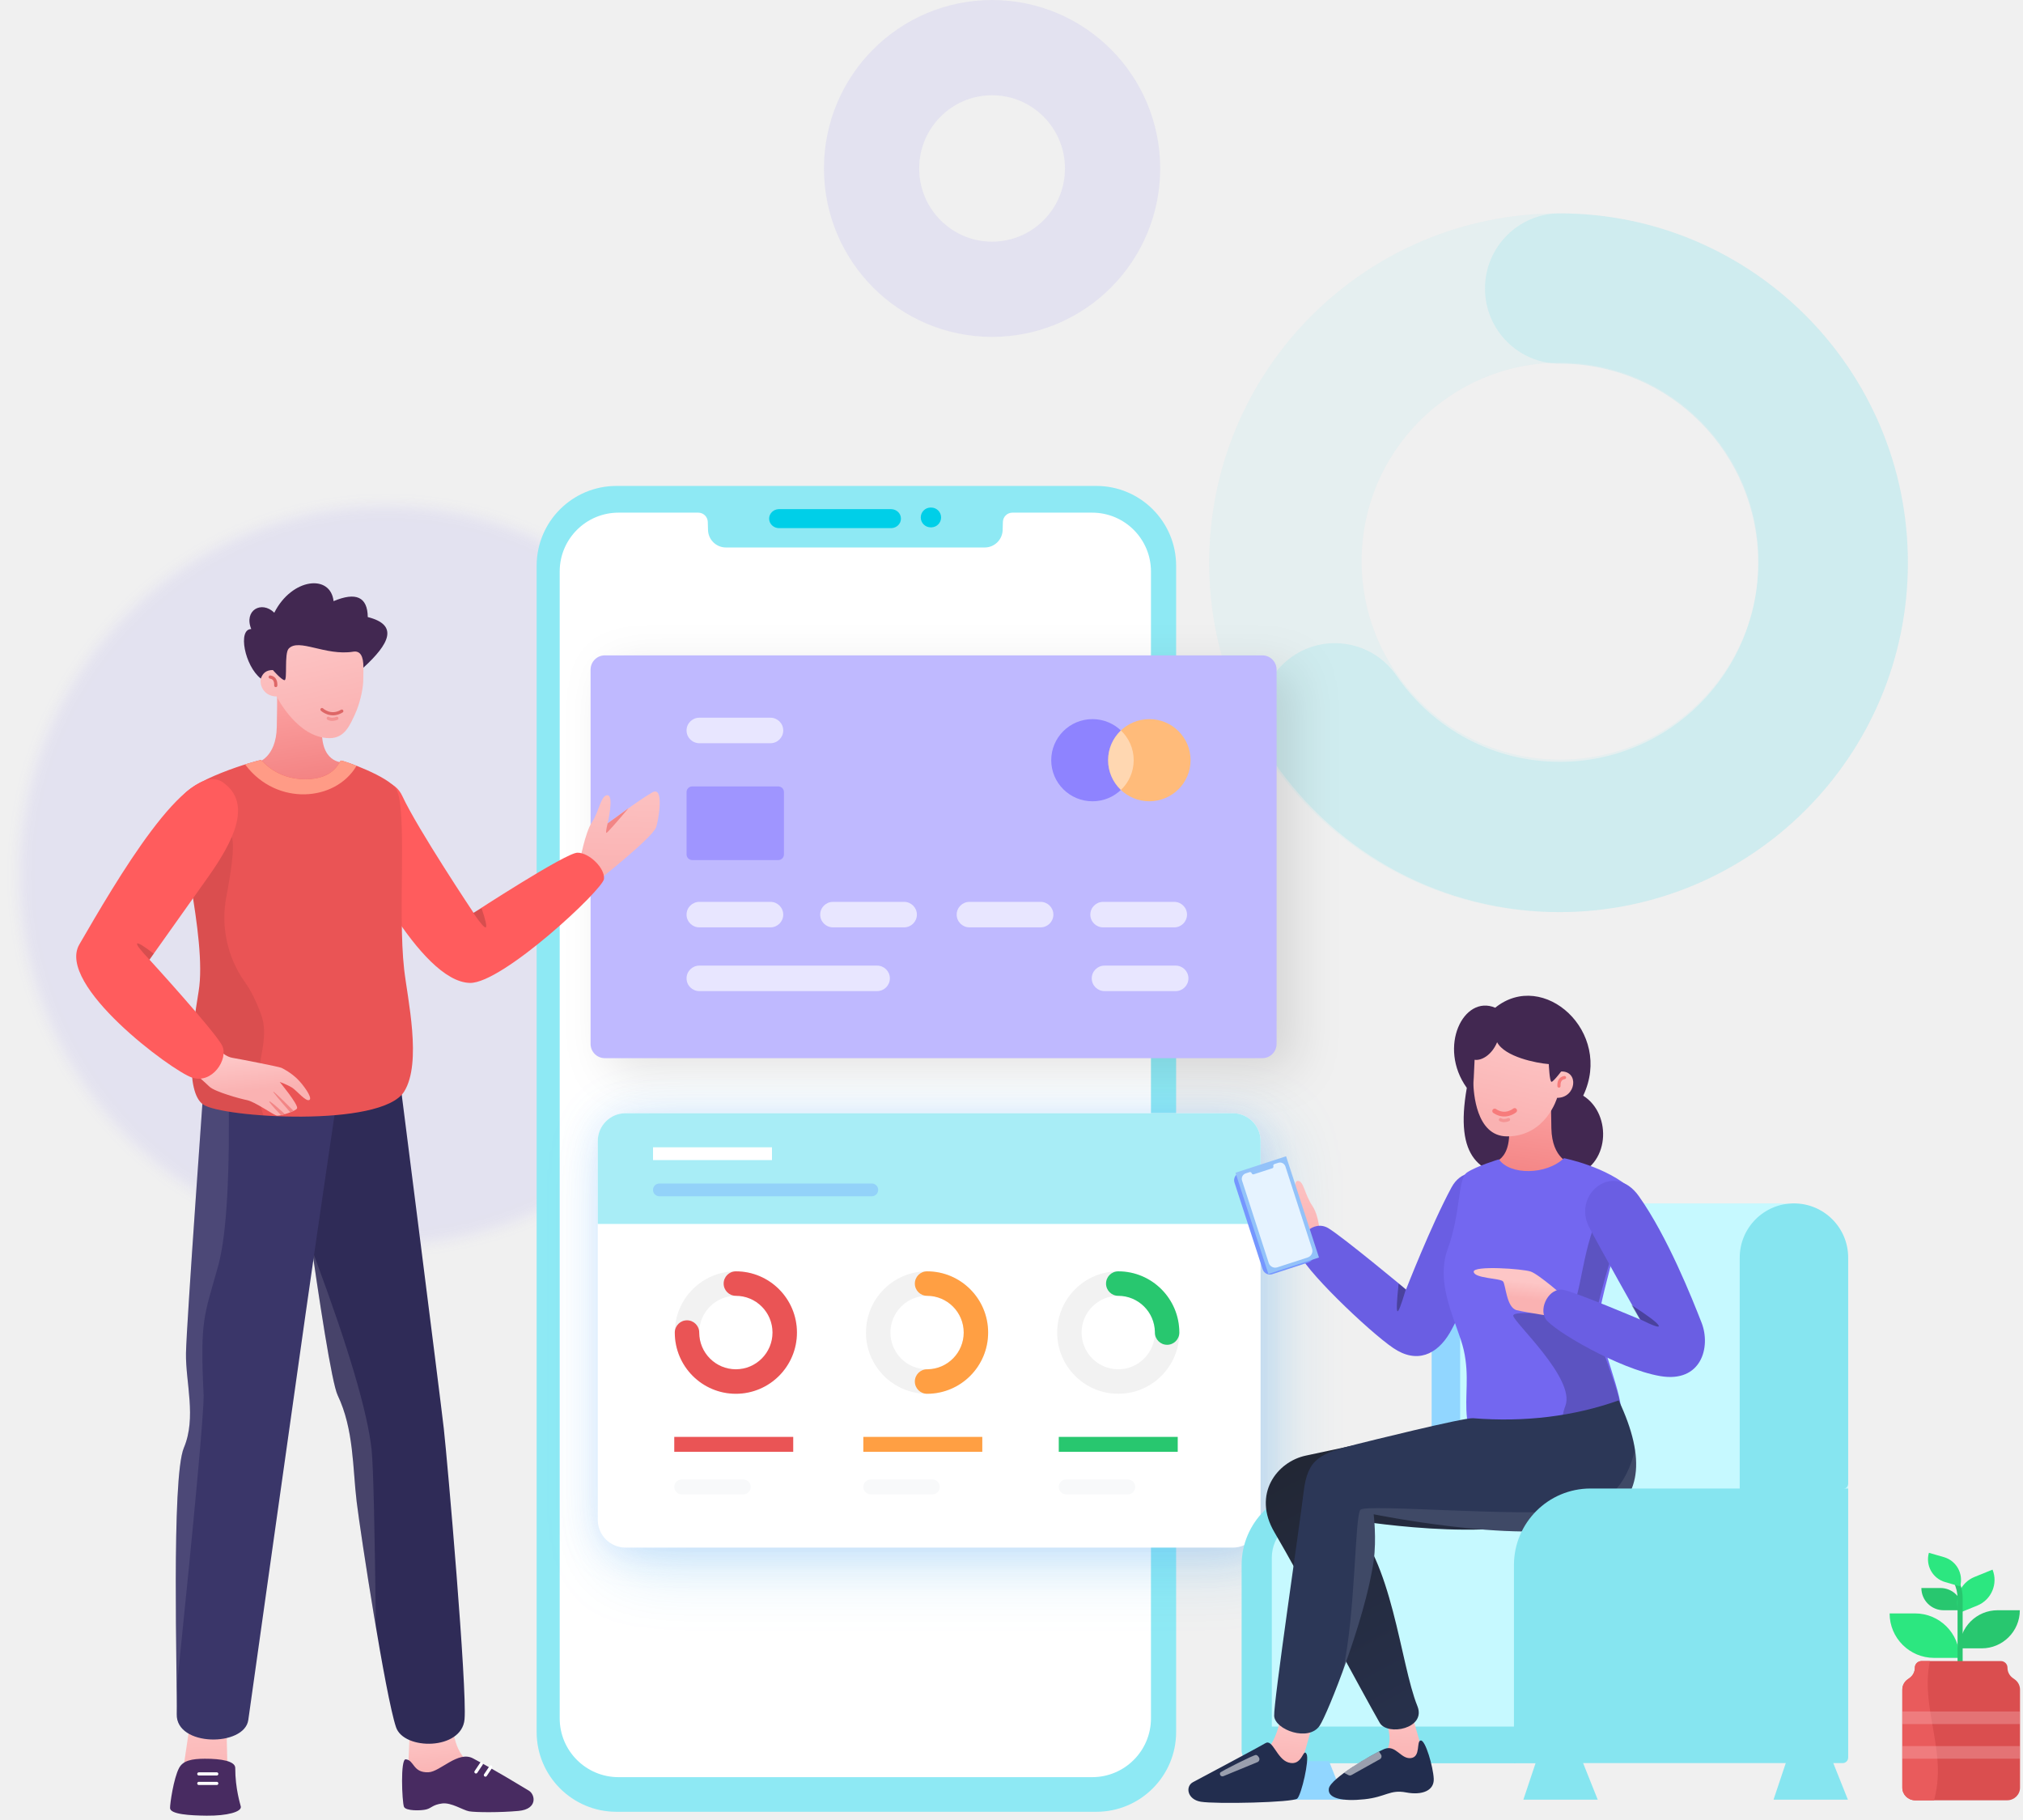
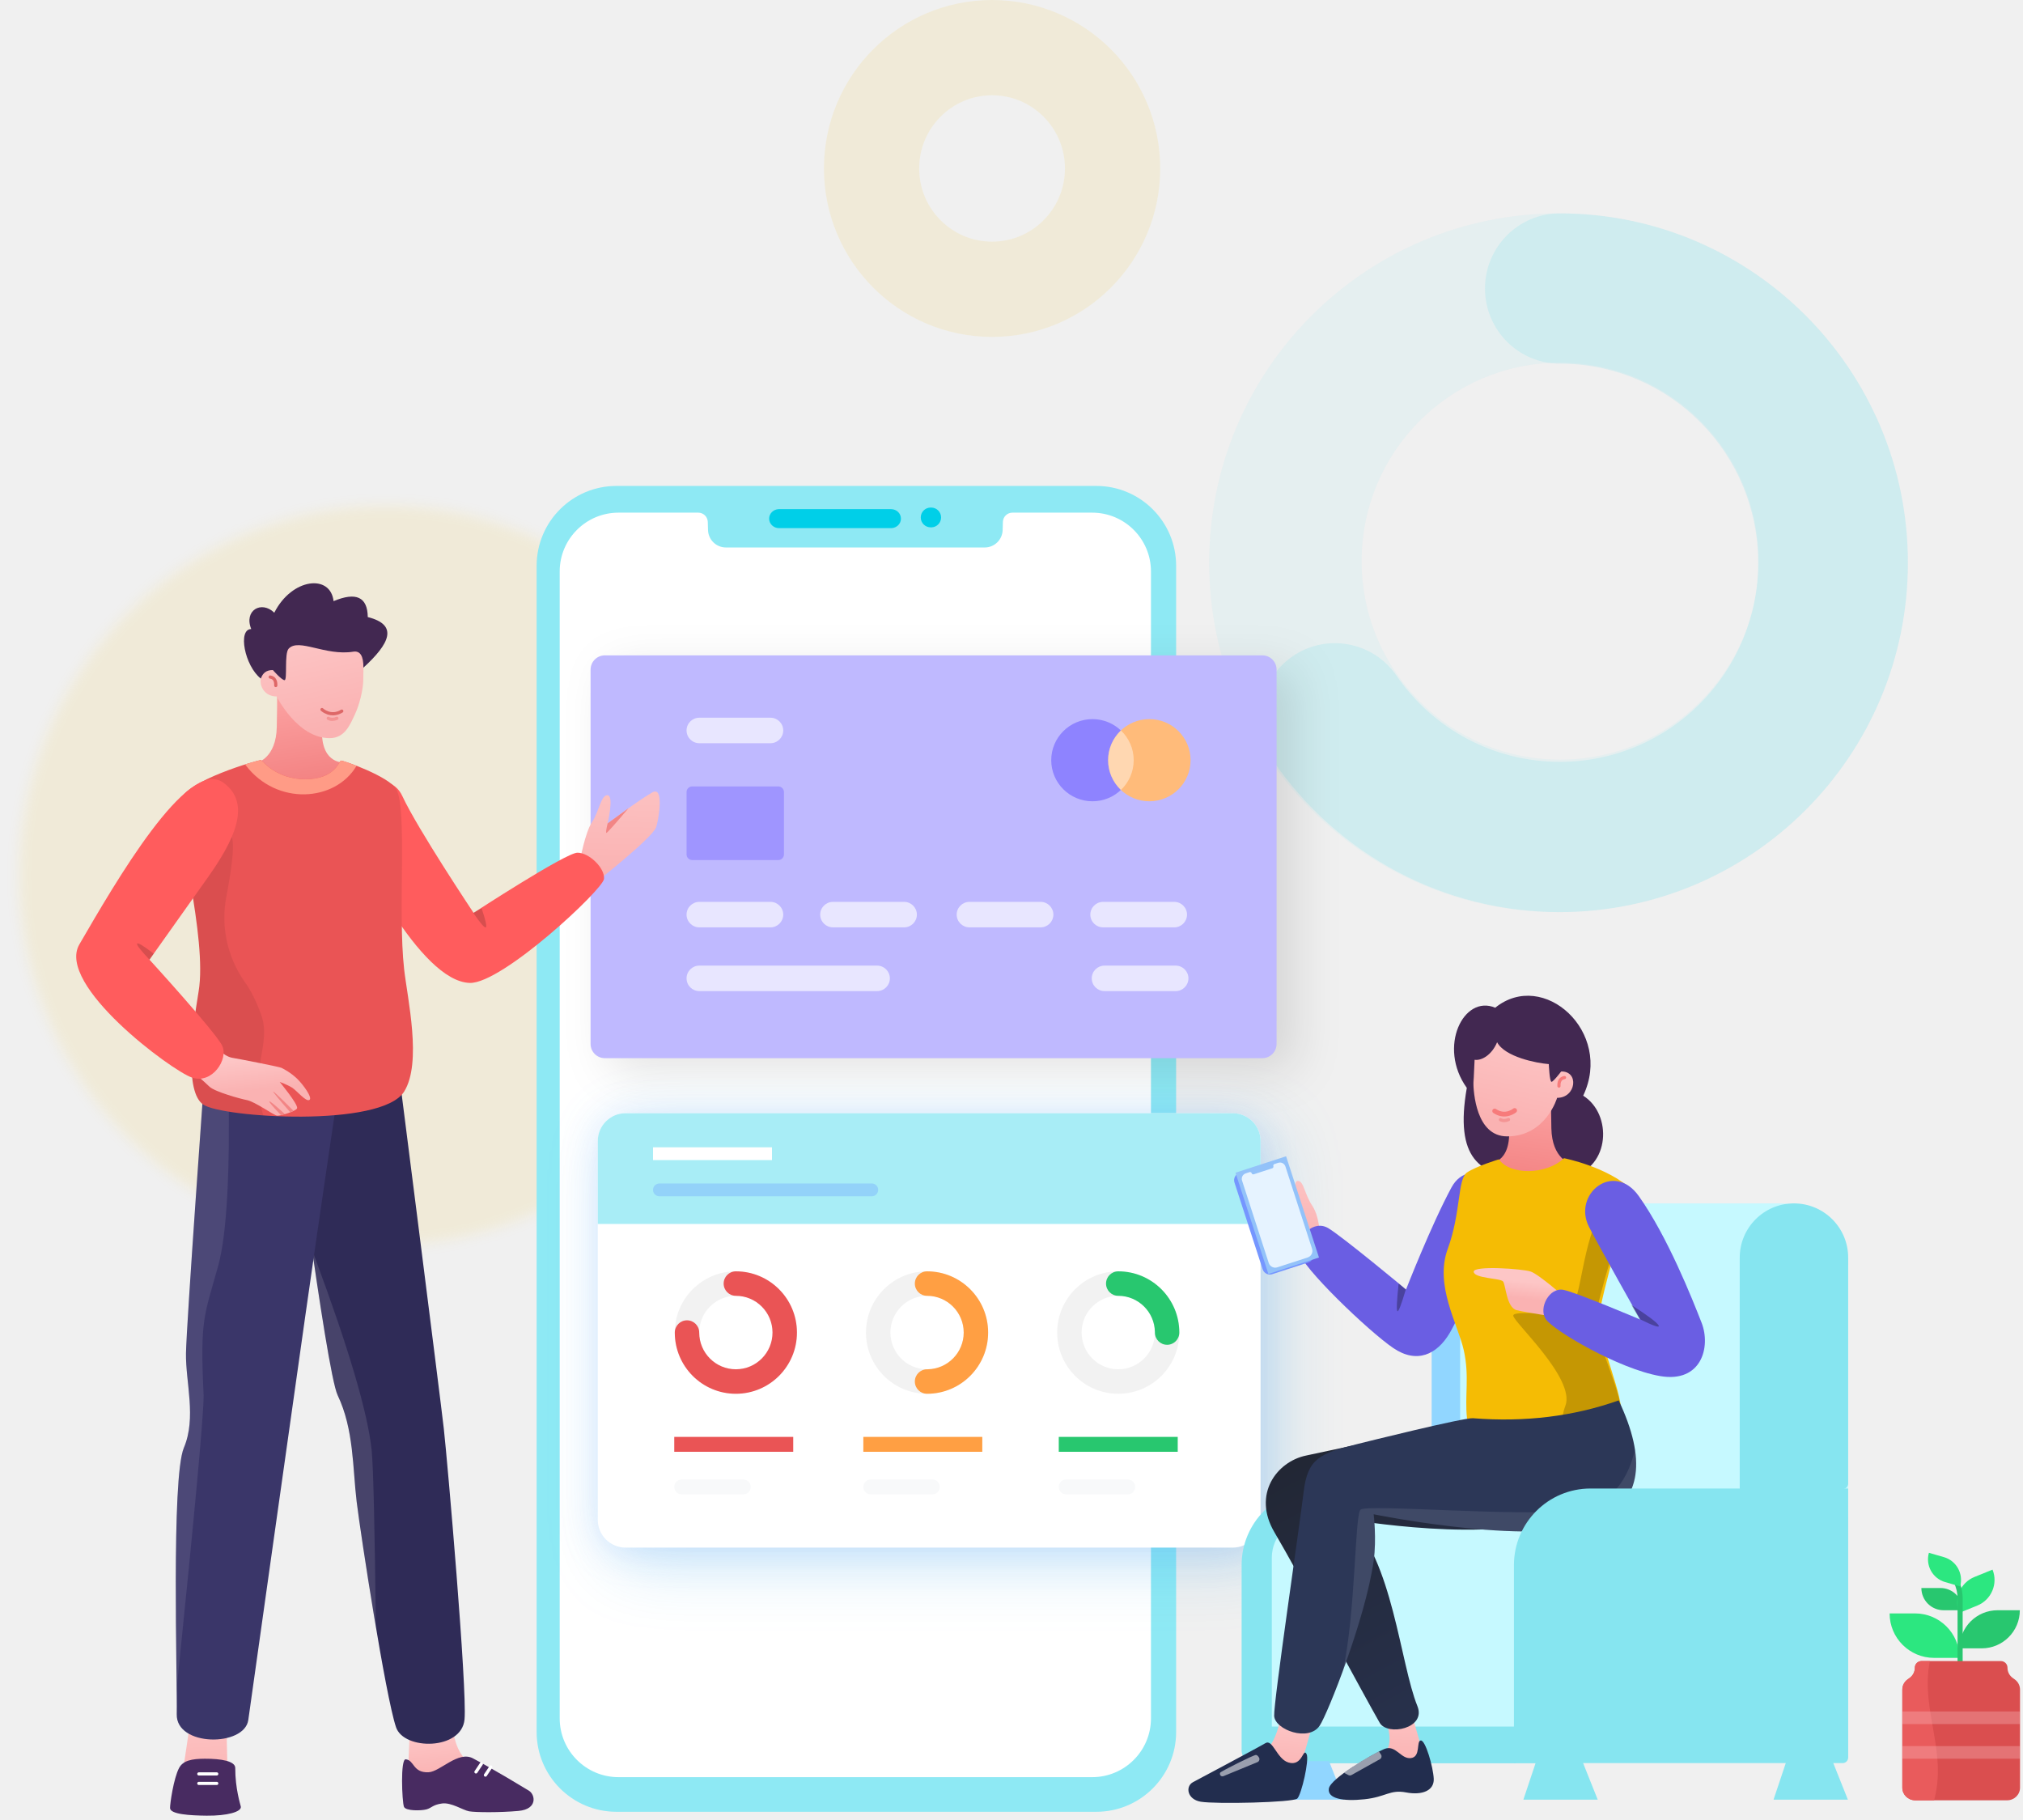
<svg xmlns="http://www.w3.org/2000/svg" xmlns:xlink="http://www.w3.org/1999/xlink" width="637px" height="573px" viewBox="0 0 637 573" version="1.1">
  <defs>
    <filter x="-2.6%" y="-2.6%" width="105.2%" height="105.2%" filterUnits="objectBoundingBox" id="filter-1">
      <feGaussianBlur stdDeviation="2" in="SourceGraphic" />
    </filter>
    <path d="M18.522,0 L43.63,0 C45.253,-7.42242666e-16 46.582,1.291 46.629,2.913 L46.703,5.483 C46.792,8.537 49.293,10.967 52.348,10.967 L133.831,10.967 C136.886,10.967 139.387,8.537 139.476,5.483 L139.55,2.913 C139.597,1.291 140.926,7.42242666e-16 142.549,0 L167.657,0 C177.886,-1.64974968e-14 186.179,8.293 186.179,18.522 L186.179,379.621 C186.179,389.85 177.886,398.143 167.657,398.143 L18.522,398.143 C8.293,398.143 4.01575893e-14,389.85 0,379.621 L0,18.522 C-1.25274242e-15,8.293 8.293,-1.67360005e-15 18.522,0 Z" id="path-2" />
    <path d="M8.757,0 L199.945,0 C204.781,-8.88398904e-16 208.702,3.921 208.702,8.757 L208.702,128.011 C208.702,132.847 204.781,136.768 199.945,136.768 L8.757,136.768 C3.921,136.768 4.14497961e-15,132.847 0,128.011 L0,8.757 C-5.92265936e-16,3.921 3.921,-2.66431478e-15 8.757,0 Z" id="path-4" />
    <filter x="-13.2%" y="-20.1%" width="131.1%" height="147.5%" filterUnits="objectBoundingBox" id="filter-6">
      <feOffset dx="5" dy="5" in="SourceAlpha" result="shadowOffsetOuter1" />
      <feGaussianBlur stdDeviation="10" in="shadowOffsetOuter1" result="shadowBlurOuter1" />
      <feColorMatrix values="0 0 0 0 0.076   0 0 0 0 0.583   0 0 0 0 0.879  0 0 0 0.229 0" type="matrix" in="shadowBlurOuter1" result="shadowMatrixOuter1" />
      <feOffset dx="0" dy="1" in="SourceAlpha" result="shadowOffsetOuter2" />
      <feGaussianBlur stdDeviation="5.5" in="shadowOffsetOuter2" result="shadowBlurOuter2" />
      <feColorMatrix values="0 0 0 0 0.504   0 0 0 0 0.7   0 0 0 0 1  0 0 0 0.234 0" type="matrix" in="shadowBlurOuter2" result="shadowMatrixOuter2" />
      <feMerge>
        <feMergeNode in="shadowMatrixOuter1" />
        <feMergeNode in="shadowMatrixOuter2" />
      </feMerge>
    </filter>
    <path d="M4.477,0 L211.527,0 C214,0 216.004,2.01 216.004,4.489 L216.004,122.332 C216.004,124.811 214,126.821 211.527,126.821 L4.477,126.821 C2.004,126.821 0,124.811 0,122.332 L0,4.489 C0,2.01 2.004,0 4.477,0 Z" id="path-7" />
    <filter x="-8.3%" y="-15.8%" width="122.2%" height="137.8%" filterUnits="objectBoundingBox" id="filter-8">
      <feOffset dx="6" dy="4" in="SourceAlpha" result="shadowOffsetOuter1" />
      <feGaussianBlur stdDeviation="7" in="shadowOffsetOuter1" result="shadowBlurOuter1" />
      <feColorMatrix values="0 0 0 0 0.019   0 0 0 0 0.019   0 0 0 0 0.019  0 0 0 0.11 0" type="matrix" in="shadowBlurOuter1" />
    </filter>
    <linearGradient x1="42.314%" y1="12.634%" x2="50%" y2="69.619%" id="linearGradient-9">
      <stop stop-color="#FDC6C6" offset="0%" />
      <stop stop-color="#FAB2B2" offset="100%" />
    </linearGradient>
    <linearGradient x1="46.204%" y1="-28.186%" x2="50%" y2="91.05%" id="linearGradient-10">
      <stop stop-color="#FDC6C6" offset="0%" />
      <stop stop-color="#FAB2B2" offset="100%" />
    </linearGradient>
    <linearGradient x1="44.814%" y1="-28.186%" x2="62.814%" y2="121.547%" id="linearGradient-11">
      <stop stop-color="#FFAFAF" offset="0%" />
      <stop stop-color="#F07777" offset="100%" />
    </linearGradient>
    <linearGradient x1="31.713%" y1="-6.917%" x2="55.144%" y2="91.235%" id="linearGradient-12">
      <stop stop-color="#FDC6C6" offset="0%" />
      <stop stop-color="#FAB2B2" offset="100%" />
    </linearGradient>
    <linearGradient x1="45.013%" y1="-28.186%" x2="50%" y2="91.05%" id="linearGradient-13">
      <stop stop-color="#FDC6C6" offset="0%" />
      <stop stop-color="#FAB2B2" offset="100%" />
    </linearGradient>
    <linearGradient x1="42.314%" y1="21.163%" x2="50%" y2="65.141%" id="linearGradient-14">
      <stop stop-color="#FDC6C6" offset="0%" />
      <stop stop-color="#FAB2B2" offset="100%" />
    </linearGradient>
    <linearGradient x1="45.136%" y1="-28.186%" x2="62.018%" y2="121.547%" id="linearGradient-15">
      <stop stop-color="#FFAFAF" offset="0%" />
      <stop stop-color="#F07777" offset="100%" />
    </linearGradient>
    <linearGradient x1="31.713%" y1="-6.206%" x2="55.144%" y2="90.72%" id="linearGradient-16">
      <stop stop-color="#FDC6C6" offset="0%" />
      <stop stop-color="#FAB2B2" offset="100%" />
    </linearGradient>
    <linearGradient x1="42.314%" y1="-3.86%" x2="50%" y2="78.278%" id="linearGradient-17">
      <stop stop-color="#FDC6C6" offset="0%" />
      <stop stop-color="#FAB2B2" offset="100%" />
    </linearGradient>
    <linearGradient x1="28.503%" y1="98.643%" x2="77.061%" y2="9.204%" id="linearGradient-18">
      <stop stop-color="#28324F" offset="0%" />
      <stop stop-color="#222735" offset="100%" />
    </linearGradient>
    <linearGradient x1="44.359%" y1="-28.186%" x2="50%" y2="91.05%" id="linearGradient-19">
      <stop stop-color="#FDC6C6" offset="0%" />
      <stop stop-color="#FAB2B2" offset="100%" />
    </linearGradient>
    <linearGradient x1="42.314%" y1="28.062%" x2="50%" y2="61.518%" id="linearGradient-20">
      <stop stop-color="#FDC6C6" offset="0%" />
      <stop stop-color="#FAB2B2" offset="100%" />
    </linearGradient>
    <linearGradient x1="42.314%" y1="8.536%" x2="50%" y2="71.77%" id="linearGradient-21">
      <stop stop-color="#FDC6C6" offset="0%" />
      <stop stop-color="#FAB2B2" offset="100%" />
    </linearGradient>
    <path d="M6.059,0 L31.005,0 C32.17,0 33.115,0.925 33.115,2.067 L33.115,2.126 C33.115,3.388 33.728,4.574 34.767,5.322 L35.413,5.788 C36.451,6.535 37.065,7.722 37.065,8.984 L37.065,39.872 C37.065,42.063 35.251,43.839 33.014,43.839 L4.051,43.839 C1.814,43.839 1.86636192e-13,42.063 1.86636192e-13,39.872 L1.86636192e-13,8.984 C1.86636192e-13,7.722 0.613,6.535 1.651,5.788 L2.298,5.322 C3.267,4.624 3.866,3.544 3.941,2.377 L3.95,2.067 C3.95,0.925 4.894,0 6.059,0 Z" id="path-22" />
  </defs>
  <g id="📝-Pages-New" stroke="none" stroke-width="1" fill="none" fill-rule="evenodd">
    <g id="Reset-Password" transform="translate(-139, -246)">
      <g id="Illustration" transform="translate(145, 261)">
        <g id="Shape">
-           <ellipse id="Oval" fill="#7367F0" opacity="0.1" filter="url(#filter-1)" cx="115.531" cy="260.607" rx="115.531" ry="116.393" />
+           <ellipse id="Oval" fill="#f5bc04" opacity="0.1" filter="url(#filter-1)" cx="115.531" cy="260.607" rx="115.531" ry="116.393" />
          <path d="M484.75,52.185 C423.999,52.185 374.75,101.434 374.75,162.185 C374.75,222.937 423.999,272.185 484.75,272.185 C545.501,272.185 594.75,222.937 594.75,162.185 C594.75,101.434 545.501,52.185 484.75,52.185 Z M485.25,99.185 C519.768,99.185 547.75,127.167 547.75,161.685 C547.75,196.203 519.768,224.185 485.25,224.185 C450.732,224.185 422.75,196.203 422.75,161.685 C422.75,127.167 450.732,99.185 485.25,99.185 Z" id="Oval" fill="#00CFE8" fill-rule="nonzero" opacity="0.05" />
-           <ellipse id="Oval" stroke="#7367F0" stroke-width="30" opacity="0.1" cx="306.383" cy="38.041" rx="37.944" ry="38.041" />
+           <ellipse id="Oval" stroke="#f5bc04" stroke-width="30" opacity="0.1" cx="306.383" cy="38.041" rx="37.944" ry="38.041" />
          <path d="M485.165,52.185 C545.687,52.185 594.75,101.434 594.75,162.185 C594.75,222.937 545.687,272.185 485.165,272.185 C448.704,272.185 415.237,254.153 394.923,224.605 C387.53,213.852 390.221,199.12 400.933,191.699 C411.538,184.353 426.029,186.927 433.491,197.412 L433.715,197.733 C445.321,214.614 464.362,224.873 485.165,224.873 C519.656,224.873 547.617,196.807 547.617,162.185 C547.617,127.91 520.213,100.059 486.198,99.505 L485.165,99.497 C472.15,99.497 461.598,88.906 461.598,75.841 C461.598,62.776 472.15,52.185 485.165,52.185 Z" id="Path" fill="#00CFE8" fill-rule="nonzero" opacity="0.1" />
        </g>
        <g id="Mobile-Banking-App" transform="translate(18, 138)">
          <g id="Phone3" transform="translate(144.9749, 0)">
            <path d="M25.137,0 L176.227,0 C190.109,-1.13278991e-14 201.364,11.254 201.364,25.137 L201.364,392.323 C201.364,406.206 190.109,417.46 176.227,417.46 L25.137,417.46 C11.254,417.46 -2.31133716e-14,406.206 -2.83662357e-14,392.323 L-2.83662357e-14,25.137 C-2.65136725e-14,11.254 11.254,6.10293932e-15 25.137,0 Z" id="Rectangle" fill="#8EE9F4" />
            <g id="Group-48" transform="translate(7.262298, 8.412419)">
              <mask id="mask-3" fill="white">
                <use xlink:href="#path-2" />
              </mask>
              <use id="Rectangle" fill="#FFFFFF" xlink:href="#path-2" />
              <ellipse id="Oval" fill-opacity="0.549" fill="#E97EFF" mask="url(#mask-3)" cx="70.585" cy="242.325" rx="15.969" ry="15.951" />
              <path d="M27.913,68.354 L159.667,68.354 C162.558,68.354 164.901,70.698 164.901,73.588 C164.901,76.479 162.558,78.822 159.667,78.822 L27.913,78.822 C25.023,78.822 22.679,76.479 22.679,73.588 C22.679,70.698 25.023,68.354 27.913,68.354 Z" id="Rectangle" fill-opacity="0.549" fill="#E97EFF" mask="url(#mask-3)" />
            </g>
            <path d="M111.597,7.308 C113.319,7.308 114.715,8.647 114.715,10.299 C114.715,11.914 113.38,13.231 111.711,13.288 L111.597,13.29 L76.329,13.29 C74.607,13.29 73.211,11.951 73.211,10.299 C73.211,8.684 74.546,7.368 76.215,7.31 L76.329,7.308 L111.597,7.308 Z" id="Path" fill="#00CFE8" fill-rule="nonzero" />
            <path d="M124.236,6.81 C125.958,6.81 127.355,8.205 127.355,9.925 C127.355,11.608 126.02,12.979 124.35,13.039 L124.236,13.041 L124.072,13.041 C122.35,13.041 120.953,11.646 120.953,9.925 C120.953,8.243 122.288,6.872 123.958,6.812 L124.072,6.81 L124.236,6.81 Z" id="Path" fill="#00CFE8" fill-rule="nonzero" />
          </g>
          <g id="BoardPieChart" transform="translate(164.2294, 197.5135)">
            <mask id="mask-5" fill="white">
              <use xlink:href="#path-4" />
            </mask>
            <g id="Rectangle">
              <use fill="black" fill-opacity="1" filter="url(#filter-6)" xlink:href="#path-4" />
              <use fill="#FFFFFF" fill-rule="evenodd" xlink:href="#path-4" />
            </g>
            <polygon id="Rectangle" fill="#A8EDF6" mask="url(#mask-5)" points="-4.682 -5.363 214.053 -5.363 214.053 34.862 -4.682 34.862" />
            <path d="M19.403,22.124 L86.286,22.124 C87.396,22.124 88.297,23.025 88.297,24.135 C88.297,25.246 87.396,26.147 86.286,26.147 L19.403,26.147 C18.292,26.147 17.392,25.246 17.392,24.135 C17.392,23.025 18.292,22.124 19.403,22.124 Z" id="Rectangle" fill="#6FA3FF" opacity="0.366" mask="url(#mask-5)" />
            <rect id="Rectangle" fill="#FFFFFF" mask="url(#mask-5)" x="17.392" y="10.727" width="37.459" height="4.023" />
            <rect id="Rectangle" fill="#EA5455" mask="url(#mask-5)" x="24.081" y="101.905" width="37.459" height="4.693" />
            <path d="M26.427,115.314 L45.815,115.314 C47.111,115.314 48.162,116.365 48.162,117.66 C48.162,118.956 47.111,120.007 45.815,120.007 L26.427,120.007 C25.132,120.007 24.081,118.956 24.081,117.66 C24.081,116.365 25.132,115.314 26.427,115.314 Z" id="Rectangle" fill="#F8F9FA" mask="url(#mask-5)" />
            <rect id="Rectangle" fill="#FF9F43" fill-rule="nonzero" mask="url(#mask-5)" x="83.615" y="101.905" width="37.459" height="4.693" />
            <path d="M85.961,115.314 L105.349,115.314 C106.645,115.314 107.695,116.365 107.695,117.66 C107.695,118.956 106.645,120.007 105.349,120.007 L85.961,120.007 C84.665,120.007 83.615,118.956 83.615,117.66 C83.615,116.365 84.665,115.314 85.961,115.314 Z" id="Rectangle" fill="#F8F9FA" mask="url(#mask-5)" />
            <rect id="Rectangle" fill="#28C76F" mask="url(#mask-5)" x="145.155" y="101.905" width="37.459" height="4.693" />
            <path d="M147.501,115.314 L166.889,115.314 C168.185,115.314 169.236,116.365 169.236,117.66 C169.236,118.956 168.185,120.007 166.889,120.007 L147.501,120.007 C146.205,120.007 145.155,118.956 145.155,117.66 C145.155,116.365 146.205,115.314 147.501,115.314 Z" id="Rectangle" fill="#F8F9FA" mask="url(#mask-5)" />
            <g id="Group-37" mask="url(#mask-5)">
              <g transform="translate(24.08098, 52.96396)" id="Group-5">
                <g transform="translate(0.167229, 0.167607)" />
              </g>
            </g>
            <g id="Group-3" mask="url(#mask-5)">
              <g transform="translate(144.6531, 49.77942)">
                <path d="M19.231,38.55 C29.853,38.55 38.463,29.92 38.463,19.275 C38.463,8.63 29.853,0 19.231,0 C8.61,0 0,8.63 0,19.275 C0,29.92 8.61,38.55 19.231,38.55 Z M19.231,30.84 C12.859,30.84 7.693,25.662 7.693,19.275 C7.693,12.888 12.859,7.71 19.231,7.71 C25.604,7.71 30.77,12.888 30.77,19.275 C30.77,25.662 25.604,30.84 19.231,30.84 Z" id="Oval" fill="#F2F2F2" />
                <path d="M38.463,19.275 C38.463,8.63 29.853,0 19.231,0 C17.107,0 15.385,1.726 15.385,3.855 C15.385,5.984 17.107,7.71 19.231,7.71 C25.532,7.71 30.653,12.771 30.768,19.058 L30.77,19.275 C30.77,21.404 32.492,23.13 34.616,23.13 C36.741,23.13 38.463,21.404 38.463,19.275 Z" id="Path" fill="#28C76F" />
              </g>
            </g>
            <g id="Group-4" mask="url(#mask-5)">
              <g transform="translate(84.45066, 49.77942)">
                <path d="M19.231,38.55 C29.853,38.55 38.463,29.92 38.463,19.275 C38.463,8.63 29.853,0 19.231,0 C8.61,0 0,8.63 0,19.275 C0,29.92 8.61,38.55 19.231,38.55 Z M19.231,30.84 C12.859,30.84 7.693,25.662 7.693,19.275 C7.693,12.888 12.859,7.71 19.231,7.71 C25.604,7.71 30.77,12.888 30.77,19.275 C30.77,25.662 25.604,30.84 19.231,30.84 Z" id="Oval" fill="#F2F2F2" fill-rule="evenodd" />
                <path d="M19.231,38.55 C29.853,38.55 38.463,29.92 38.463,19.275 C38.463,8.63 29.853,0 19.231,0 C17.107,0 15.385,1.726 15.385,3.855 C15.385,5.984 17.107,7.71 19.231,7.71 C25.604,7.71 30.77,12.888 30.77,19.275 C30.77,25.589 25.721,30.722 19.448,30.838 L19.231,30.84 C17.107,30.84 15.385,32.566 15.385,34.695 C15.385,36.824 17.107,38.55 19.231,38.55 Z" id="Path" fill="#FF9F43" fill-rule="nonzero" />
              </g>
            </g>
            <g id="Group-6" mask="url(#mask-5)">
              <g transform="translate(24.24821, 49.77942)">
                <path d="M19.231,38.55 C29.853,38.55 38.463,29.92 38.463,19.275 C38.463,8.63 29.853,0 19.231,0 C8.61,0 0,8.63 0,19.275 C0,29.92 8.61,38.55 19.231,38.55 Z M19.231,30.84 C12.859,30.84 7.693,25.662 7.693,19.275 C7.693,12.888 12.859,7.71 19.231,7.71 C25.604,7.71 30.77,12.888 30.77,19.275 C30.77,25.662 25.604,30.84 19.231,30.84 Z" id="Oval" fill="#F2F2F2" />
                <path d="M0,19.275 C0,29.92 8.61,38.55 19.231,38.55 C29.853,38.55 38.463,29.92 38.463,19.275 C38.463,8.63 29.853,0 19.231,0 C17.107,0 15.385,1.726 15.385,3.855 C15.385,5.984 17.107,7.71 19.231,7.71 C25.604,7.71 30.77,12.888 30.77,19.275 C30.77,25.662 25.604,30.84 19.231,30.84 C12.859,30.84 7.693,25.662 7.693,19.275 C7.693,17.146 5.971,15.42 3.846,15.42 C1.722,15.42 0,17.146 0,19.275 Z" id="Path" fill="#EA5455" />
              </g>
            </g>
          </g>
          <g id="VisaCard2" transform="translate(161.9642, 53.35135)">
            <g id="Rectangle">
              <use fill="black" fill-opacity="1" filter="url(#filter-8)" xlink:href="#path-7" />
              <use fill="#BFB9FF" fill-rule="evenodd" xlink:href="#path-7" />
            </g>
            <g id="Group-46" transform="translate(30.2182, 18.95627)">
              <g id="Group-45" transform="translate(0, 1.115074)">
                <g id="Group-43" transform="translate(114.8291, 0)">
                  <ellipse id="Oval" fill="#8E83FF" cx="12.983" cy="12.935" rx="12.983" ry="12.935" />
                  <ellipse id="Oval-Copy-10" fill="#FFBB7A" cx="30.89" cy="12.935" rx="12.983" ry="12.935" />
                  <path d="M21.819,3.681 L21.938,3.57 C24.419,5.926 25.965,9.25 25.965,12.935 C25.965,16.619 24.419,19.944 21.938,22.3 C19.454,19.945 17.907,16.62 17.907,12.935 C17.907,9.308 19.405,6.03 21.819,3.681 L21.938,3.57 L21.819,3.681 Z" id="Path" fill-opacity="0.416" fill="#FFFFFF" />
                </g>
                <path d="M1.791,21.186 L28.875,21.186 C29.864,21.186 30.666,21.985 30.666,22.971 L30.666,42.596 C30.666,43.581 29.864,44.38 28.875,44.38 L1.791,44.38 C0.802,44.38 4.97021279e-14,43.581 4.97021279e-14,42.596 L4.97021279e-14,22.971 C4.97021279e-14,21.985 0.802,21.186 1.791,21.186 Z" id="Rectangle" fill="#9F95FF" />
              </g>
              <g id="Group-44" transform="translate(0, 0.669045)" fill="#FFFFFF" fill-opacity="0.647">
                <path d="M4.029,57.984 L26.413,57.984 C28.638,57.984 30.442,59.781 30.442,61.998 C30.442,64.215 28.638,66.012 26.413,66.012 L4.029,66.012 C1.804,66.012 -1.03380426e-13,64.215 -1.03380426e-13,61.998 C-1.03380426e-13,59.781 1.804,57.984 4.029,57.984 Z" id="Rectangle" />
                <path d="M4.029,78.055 L59.989,78.055 C62.214,78.055 64.018,79.852 64.018,82.069 C64.018,84.286 62.214,86.084 59.989,86.084 L4.029,86.084 C1.804,86.084 -9.94042559e-14,84.286 -9.94042559e-14,82.069 C-9.94042559e-14,79.852 1.804,78.055 4.029,78.055 Z" id="Rectangle" />
                <path d="M131.617,78.055 L154.001,78.055 C156.226,78.055 158.03,79.852 158.03,82.069 C158.03,84.286 156.226,86.084 154.001,86.084 L131.617,86.084 C129.392,86.084 127.588,84.286 127.588,82.069 C127.588,79.852 129.392,78.055 131.617,78.055 Z" id="Rectangle" />
                <path d="M4.029,0 L26.413,0 C28.638,0 30.442,1.797 30.442,4.014 C30.442,6.231 28.638,8.029 26.413,8.029 L4.029,8.029 C1.804,8.029 0,6.231 0,4.014 C0,1.797 1.804,0 4.029,0 Z" id="Rectangle" />
                <path d="M46.111,57.984 L68.495,57.984 C70.72,57.984 72.524,59.781 72.524,61.998 C72.524,64.215 70.72,66.012 68.495,66.012 L46.111,66.012 C43.886,66.012 42.082,64.215 42.082,61.998 C42.082,59.781 43.886,57.984 46.111,57.984 Z" id="Rectangle-Copy-38" />
                <path d="M89.088,57.984 L111.472,57.984 C113.697,57.984 115.501,59.781 115.501,61.998 C115.501,64.215 113.697,66.012 111.472,66.012 L89.088,66.012 C86.863,66.012 85.059,64.215 85.059,61.998 C85.059,59.781 86.863,57.984 89.088,57.984 Z" id="Rectangle-Copy-39" />
                <path d="M131.169,57.984 L153.553,57.984 C155.778,57.984 157.582,59.781 157.582,61.998 C157.582,64.215 155.778,66.012 153.553,66.012 L131.169,66.012 C128.944,66.012 127.14,64.215 127.14,61.998 C127.14,59.781 128.944,57.984 131.169,57.984 Z" id="Rectangle-Copy-40" />
              </g>
            </g>
          </g>
          <g id="Men1.1" transform="translate(0, 30.64865)">
            <g id="LLeg" transform="translate(66.42274, 149.2404)">
              <path d="M52.059,209.111 C52.059,209.111 51.905,218.968 57.959,222.469 C64.011,225.97 73.389,232.476 73.389,232.476 L37.714,233.685 L38.731,209.022 L52.059,209.111 Z" id="Path" fill="url(#linearGradient-9)" />
              <path d="M37.338,221.046 C40.097,221.331 39.494,225.321 44.5,225.127 C48.147,224.985 53.835,218.259 58.514,220.75 C65.656,224.553 74.03,229.681 76.084,230.902 C78.137,232.123 78.948,236.729 72.881,237.294 C67.078,237.835 59.246,237.775 57.284,237.417 C55.322,237.06 51.682,234.557 48.754,234.957 C45.826,235.358 45.493,236.367 43.857,236.814 C42.22,237.261 37.281,237.358 36.769,235.979 C36.181,234.397 35.592,220.867 37.338,221.046 Z" id="Path" fill="#482B61" />
              <path d="M34.573,-1.98621069e-14 C34.573,-1.98621069e-14 48.182,106.815 49.32,116.917 C50.457,127.019 56.705,198.882 55.85,208.467 C54.979,218.229 36.717,218.282 34.267,210.917 C30.914,200.835 23.162,150.452 21.88,139.93 C20.598,129.409 21.048,117.194 15.896,106.42 C12.207,98.707 -3.4583696e-14,2.739 -3.4583696e-14,2.739 L34.573,-1.98621069e-14 Z" id="Path" fill="#2F2B57" />
              <path d="M26.574,123.435 L26.623,123.915 C27.142,129.495 27.578,147.976 27.929,179.36 L27.146,174.673 C24.689,159.809 22.508,145.085 21.88,139.93 C20.625,129.628 21.03,117.702 16.211,107.095 L15.896,106.42 C14.272,103.026 10.999,82.537 7.842,60.658 L8.834,63.312 C19.372,91.653 25.286,111.695 26.574,123.435 Z" id="Path" fill-opacity="0.192" fill="#FFFFFF" opacity="0.591" />
              <line x1="61.152" y1="222.465" x2="59.445" y2="225.018" id="Path-10" stroke="#FFFFFF" stroke-linecap="round" />
              <line x1="64.132" y1="223.463" x2="62.425" y2="226.017" id="Path-10" stroke="#FFFFFF" stroke-linecap="round" />
            </g>
            <g id="RLeg" transform="translate(29.16793, 151.8545)">
              <polygon id="Path" fill="url(#linearGradient-10)" points="6.418 208.758 3.226 230.314 18.657 230.236 18.152 208.357" />
              <path d="M0.382,233.802 C0.331,232.544 1.502,224.387 3.226,221.157 C4.476,218.814 7.249,218.265 11.306,218.249 C16.539,218.229 20.913,219.02 20.907,221.157 C20.888,227.696 22.546,232.725 22.658,233.299 C22.985,234.985 18.305,236.243 11.912,236.179 C6.679,236.127 0.463,235.763 0.382,233.802 Z" id="Path" fill="#482B61" />
              <path d="M54.336,0.893 C54.336,0.893 47.26,48.566 42.978,78.73 C38.769,108.37 26.305,196.782 25.018,206.037 C23.835,214.533 2.254,214.533 2.481,204.243 C2.708,193.953 0.71,129.832 4.728,120.338 C8.747,110.844 5.248,99.795 5.394,90.573 C5.541,81.35 11.32,1.509 11.32,1.509 L54.336,0.893 Z" id="Path" fill="#3A3669" />
              <path d="M15.629,62.713 L15.291,63.94 C11.194,78.66 9.78,79.986 10.941,103.464 L10.953,103.941 C10.994,109.848 8.185,140.414 2.526,195.639 L2.5,192.206 C2.302,169.677 1.472,128.942 4.626,120.593 L4.728,120.338 C8.747,110.844 5.248,99.795 5.394,90.573 C5.541,81.35 11.32,1.509 11.32,1.509 L18.702,1.403 L18.778,5.06 C19.309,33.622 18.259,52.84 15.629,62.713 L15.629,62.713 Z" id="Path" fill-opacity="0.192" fill="#FFFFFF" opacity="0.462" />
              <line x1="9.436" y1="223.03" x2="15.085" y2="223.03" id="Path-9" stroke="#FFFFFF" stroke-linecap="round" />
              <line x1="9.436" y1="226.025" x2="15.085" y2="226.025" id="Path-9" stroke="#FFFFFF" stroke-linecap="round" />
            </g>
            <g id="Head" transform="translate(52.24105, 0)">
              <path d="M4.794,56.429 C4.794,56.429 10.705,55.035 10.91,45.3 C11.115,35.565 10.971,32.243 10.971,32.243 L24.985,32.006 C24.985,32.006 25.127,42.855 25.129,46.78 C25.134,57.319 32.441,56.429 32.441,56.429 C32.441,56.429 30.922,64.975 19.124,65.642 C9.913,66.163 4.794,56.429 4.794,56.429 Z" id="Path" fill="url(#linearGradient-11)" />
              <g id="Head1" transform="translate(0.582624, 0)">
                <path d="M9.102,27.322 C3.294,27.096 4.241,35.642 10.275,35.63 C10.275,35.63 16.759,48.735 26.94,48.769 C31.844,48.785 33.445,44.395 34.915,41.313 C36.385,38.231 37.464,33.621 37.554,30.798 C37.65,27.789 37.662,17.901 37.662,17.901 L8.876,17.888 L9.102,27.322 Z" id="Path" fill="url(#linearGradient-12)" />
                <path d="M26.53,42.666 C27.446,43.052 28.464,42.826 29.223,42.382" id="Path" stroke="#F49494" stroke-linecap="round" transform="translate(27.87652, 42.62291) rotate(6) translate(-27.87652, -42.62291) " />
                <path d="M9.682,32.344 C10.049,31.021 9.888,29.867 8.582,29.341" id="Path-8" stroke="#DE6767" stroke-linecap="round" transform="translate(9.217431, 30.84216) rotate(-13) translate(-9.217431, -30.84216) " />
                <path d="M9.102,27.322 C9.102,27.322 11.773,30.42 12.76,30.506 C13.749,30.591 12.623,22.12 14.078,20.577 C17.274,17.186 25.626,22.948 34.408,21.541 C36.578,21.193 37.643,22.873 37.604,26.579 C45.814,19.055 48.791,13.119 38.98,10.64 C38.901,4.271 35.256,2.673 28.208,5.627 C27.266,-2.976 15.088,-1.677 9.544,9.267 C5.532,5.344 -0.108,8.511 2.286,14.415 C-2.035,14.415 0.217,26.024 5.308,30.011 C5.916,28.269 7.026,27.322 9.102,27.322 Z" id="Path" fill="#422851" />
                <path d="M24.764,38.962 C24.764,38.962 26.759,42.204 30.664,41.045" id="Path" stroke="#DE6767" stroke-linecap="round" transform="translate(27.71392, 40.12866) rotate(-15) translate(-27.71392, -40.12866) " />
              </g>
            </g>
            <g id="LArm" transform="translate(85.16583, 62.32707)">
              <g id="Group-3" transform="translate(85.96644, 17.48897) rotate(4) translate(-85.96644, -17.48897) translate(73.96644, 2.488965)">
                <path d="M-7.94013428e-14,23.728 C-7.94013428e-14,23.728 1.014,14.395 2.982,11.012 C4.949,7.628 5.209,2.157 7.293,2.211 C9.377,2.267 7.91,11.075 7.91,11.075 C7.91,11.075 17.056,3.159 21.261,0.357 C25.097,-2.198 23.728,9.73 23.209,11.275 C21.972,14.952 5.706,29.64 5.706,29.64 C5.706,29.64 0.433,24.522 -7.94013428e-14,23.728 Z" id="Path" fill="url(#linearGradient-13)" />
                <path d="M7.91,11.075 C7.573,13.084 7.523,14.081 7.76,14.064 C7.997,14.047 10.12,11.31 14.127,5.851 L7.91,11.075 Z" id="Path" fill="#F28585" />
              </g>
              <path d="M17.528,4.679 C22.259,14.939 39.955,41.45 39.955,41.45 C39.955,41.45 68.953,22.544 72.643,22.506 C76.333,22.467 81.343,27.363 81.028,30.741 C80.713,34.12 48.963,63.757 38.78,63.507 C22.947,63.119 3.092,21.946 1.053,16.443 C-4.407,1.703 12.913,-5.329 17.528,4.679 Z" id="Path" fill="#FF5C5D" />
              <path d="M39.85,41.431 C42.082,44.701 43.398,46.229 43.798,46.014 C44.198,45.8 43.759,43.801 42.482,40.018 L39.85,41.431 Z" id="Path-5" fill-opacity="0.16" fill="#000000" />
            </g>
            <g id="Body" transform="translate(32.50797, 55.66771)">
              <path d="M0.149,12.98 C-1.337,20.104 8.838,56.008 6.039,72.805 C3.825,86.09 1.711,104.381 7.449,108.443 C13.291,112.577 63.579,115.86 70.747,104.381 C76.434,95.275 71.778,75.079 70.747,65.867 C68.69,47.488 71.796,15.726 68.307,9.23 C66.142,5.2 51.384,0.003 50.83,0.164 C50.276,0.325 48.972,6.035 39.641,6.035 C30.309,6.035 26.189,0.164 25.687,0.003 C25.186,-0.158 1.494,6.535 0.149,12.98 Z" id="Path" fill="#EA5455" />
              <path d="M25.664,3.40471175e-05 L25.687,0.003 C26.189,0.164 30.309,6.035 39.641,6.035 C48.972,6.035 50.276,0.325 50.83,0.164 C51.03,0.106 53.08,0.746 55.721,1.777 L55.709,1.898 C49.039,13.098 30.696,14.479 20.892,1.665 L20.669,1.368 L21.764,1.029 C23.766,0.42 25.199,0.054 25.589,0.006 L25.664,3.40471175e-05 Z" id="Path" fill="#FF9B86" />
              <path d="M0.181,17.928 L1.003,18.042 C9.725,19.29 14.841,21.264 16.349,23.964 C17.339,25.736 16.879,31.728 14.968,41.941 L14.766,43.012 C12.994,52.27 15.02,61.846 20.369,69.572 L20.67,69.999 C22.479,72.53 24.147,75.863 25.673,79.997 C29.214,89.587 21.682,97.667 26.452,111.933 L25.478,111.862 C16.612,111.183 9.441,109.852 7.449,108.443 C1.711,104.381 3.825,86.09 6.039,72.805 C8.42,58.513 1.409,30.387 0.181,17.928 Z" id="Path" fill-opacity="0.067" fill="#000000" />
            </g>
            <g id="Rarm" transform="translate(0, 61.67254)">
              <g id="Group-2" transform="translate(36.33261, 83.2852)">
                <path d="M6.548,0 C6.548,0 9.896,3.949 12.753,4.441 C15.61,4.932 27.568,7.271 28.298,7.617 C28.988,7.945 31.347,9.187 33.364,11.179 C35.112,12.906 38.136,16.999 37.122,17.704 C36.038,18.457 33.112,14.765 31.644,13.853 C30.105,12.895 27.739,12.047 27.739,12.047 C27.739,12.047 33.591,19.107 33.219,20.34 C32.947,21.24 27.971,22.777 26.907,22.662 C25.843,22.547 19.98,18.254 17.345,17.754 C15.517,17.408 7.333,15.191 5.607,13.527 C3.882,11.862 -3.9524224e-14,8.483 -3.9524224e-14,8.483 L6.548,0 Z" id="Path" fill="url(#linearGradient-14)" />
                <path d="M32.091,21.158 C28.008,17.045 25.882,15.023 25.712,15.093 C25.541,15.163 27.32,17.328 31.048,21.588 L32.091,21.158 Z" id="Path" fill="#F28585" />
                <path d="M29.362,22.172 C26.303,19.37 24.674,18.036 24.474,18.171 C24.274,18.306 25.499,19.754 28.149,22.514 L29.362,22.172 Z" id="Path" fill="#F28585" />
              </g>
              <path d="M46.209,1.023 C55.664,7.677 49.347,19.771 41.503,30.865 C34.175,41.227 23.068,56.837 23.068,56.837 C23.068,56.837 43.953,79.713 45.97,83.945 C47.987,88.178 42.836,96.127 36.431,93.956 C30.026,91.785 -6.422,64.786 0.99,52.027 C12.311,32.538 35.04,-6.836 46.209,1.023 Z" id="Path" fill="#FF5C5D" />
              <path d="M23.068,56.837 C20.211,53.814 18.916,52.128 19.183,51.778 C19.45,51.428 21.193,52.489 24.413,54.959 L23.068,56.837 Z" id="Path-6" fill-opacity="0.16" fill="#000000" />
            </g>
          </g>
          <g id="Group-7" transform="translate(348.8459, 160.0541)">
            <path d="M42.222,155.619 L123.353,155.619 L123.353,155.619 L123.353,238.078 C123.353,240.287 121.562,242.078 119.353,242.078 L22.111,242.078 C19.901,242.078 18.111,240.287 18.111,238.078 L18.111,179.73 C18.111,166.414 28.906,155.619 42.222,155.619 Z" id="Rectangle" fill="#86E5F0" />
            <polygon id="Rectangle" fill="#86E5F0" points="27.619 225.012 104.398 225.012 104.398 242.078 27.619 242.078" />
            <polygon id="Path" fill="#86E5F0" points="125.399 241.46 130.243 253.59 106.829 253.59 110.886 241.46" />
            <polygon id="Path" fill="#91D6FF" points="45.628 241.46 50.472 253.59 27.058 253.59 31.116 241.46" />
            <polygon id="Path" fill="#86E5F0" points="204.173 241.46 209.016 253.59 185.603 253.59 189.66 241.46" />
            <path d="M101.538,66.333 L123.95,65.847 L123.95,65.847 L123.95,163.774 L77.95,163.774 L77.95,90.438 C77.95,77.326 88.429,66.617 101.538,66.333 Z" id="Rectangle" fill="#91D6FF" />
            <path d="M111.035,65.847 L187.266,65.847 C199.328,65.847 209.106,75.625 209.106,87.687 L209.106,164.022 C209.106,164.987 208.324,165.77 207.359,165.77 L86.924,165.77 L86.924,165.77 L86.924,89.958 C86.924,76.642 97.719,65.847 111.035,65.847 Z" id="Rectangle" fill="#C6F9FF" />
            <path d="M192.033,65.847 C201.462,65.847 209.106,73.491 209.106,82.92 L209.106,154.046 C209.106,155.011 208.324,155.793 207.359,155.793 L174.959,155.793 L174.959,155.793 L174.959,82.92 C174.959,73.491 182.603,65.847 192.033,65.847 Z" id="Rectangle" fill="#86E5F0" />
            <path d="M40.219,164.82 L118.499,164.82 L118.499,164.82 L118.499,230.574 L27.619,230.574 L27.619,177.42 C27.619,170.461 33.26,164.82 40.219,164.82 Z" id="Rectangle" fill="#C6F9FF" />
            <g id="Wom1.4" transform="translate(82.66293, 127.5) scale(-1, 1) translate(-82.66293, -127.5) translate(0.662928, 0)">
              <g id="Head" transform="translate(32.71943, 0.465078)">
                <path d="M10.006,56.875 C-2.193,54.033 -2.996,37.281 6.278,31.47 C-3.286,11.41 18.831,-8.507 33.981,3.776 C43.913,-0.478 52.167,16.121 42.925,29.013 C46.8,51.148 38.914,56.869 24.697,57.112 L10.006,56.875 Z" id="Path" fill="#422851" />
                <path d="M10.157,52.874 C10.157,52.874 16.091,51.48 16.297,41.752 C16.503,32.024 16.358,28.704 16.358,28.704 L29.429,28.468 C29.429,28.468 29.571,39.309 29.573,43.231 C29.579,53.764 36.914,52.874 36.914,52.874 C36.914,52.874 35.389,61.415 23.546,62.081 C14.299,62.602 10.157,52.874 10.157,52.874 Z" id="Path" fill="url(#linearGradient-15)" />
                <path d="M13.312,23.846 C7.481,23.62 8.432,32.16 14.489,32.149 C14.489,32.149 18.007,44.281 30.221,44.281 C40.14,44.281 40.786,30.141 40.876,27.32 C40.972,24.312 40.985,14.431 40.985,14.431 L13.085,14.418 L13.312,23.846 Z" id="Path" fill="url(#linearGradient-16)" />
                <path d="M28.082,35.158 C28.082,35.158 30.088,38.401 34.005,37.248" id="Path" stroke="#F77B7B" stroke-width="1.5" stroke-linecap="round" transform="translate(31.04382, 36.32699) rotate(-18) translate(-31.04382, -36.32699) " />
                <path d="M29.782,39.029 C30.701,39.415 31.573,39.415 32.336,38.972" id="Path" stroke="#F49494" stroke-linecap="round" transform="translate(31.05888, 39.14183) rotate(2) translate(-31.05888, -39.14183) " />
                <path d="M13.58,28.582 C13.947,27.261 13.785,26.107 12.473,25.58" id="Path-8" stroke="#F77B7B" stroke-linecap="round" transform="translate(13.11181, 27.08122) rotate(-13) translate(-13.11181, -27.08122) " />
                <path d="M12.389,22.791 C12.389,22.791 15.585,27.081 16.232,27.104 C16.88,27.127 17.106,21.524 17.106,21.524 C21.027,21.224 30.948,19.247 33.381,14.642 C35.081,18.705 38.333,20.51 40.469,20.164 L40.874,28.796 L41.871,11.441 L11.607,11.441 L12.389,22.791 Z" id="Path" fill="#422851" />
              </g>
              <g id="LLeg" transform="translate(36.89403, 131.6934)">
                <path d="M65.702,93.198 C65.702,93.198 60.471,103.769 64.759,107.1 C69.054,110.431 80.398,116.675 80.398,116.675 L50.344,114.785 L57.025,91.731 L65.702,93.198 Z" id="Path" fill="url(#linearGradient-17)" />
                <path d="M53.251,103.258 C54.734,103.431 53.151,108.427 56.362,108.807 C59.567,109.187 61.124,104.453 64.761,105.954 C68.398,107.454 81.662,115.213 82.184,118.384 C82.713,121.555 77.771,122.489 70.994,121.772 C64.217,121.056 62.967,118.644 57.88,119.616 C52.799,120.587 48.992,119.039 49.16,115.324 C49.327,111.609 51.768,103.085 53.251,103.258 Z" id="Path" fill="#222D4E" />
                <path d="M66.42,106.723 L65.76,107.714 C65.453,108.174 65.578,108.794 66.037,109.101 C66.059,109.115 66.081,109.129 66.104,109.142 L75.07,114.148 C75.361,114.31 75.713,114.317 76.01,114.166 L77.402,113.46 L77.402,113.46 C75.216,111.876 73.429,110.685 71.453,109.517 C69.937,108.62 68.258,107.695 66.42,106.723 Z" id="Path-14" fill-opacity="0.541" fill="#FFFFFF" />
                <path d="M20.43,0.032 C29.528,0.438 80.168,11.644 89.368,13.548 C98.569,15.452 106.347,25.754 99.331,37.684 C91.452,51.075 71.12,89.106 66.184,97.679 C63.741,101.923 51.415,99.543 54.31,92.421 C59.708,79.144 62.214,45.792 75.975,33.631 C75.975,33.631 29.698,41.689 9.708,32.458 C-4.82,25.748 -1.533,-0.951 20.43,0.032 Z" id="Path" fill="url(#linearGradient-18)" />
              </g>
              <g id="LArm" transform="translate(64.33522, 56.18919)">
                <path d="M57.456,21.704 C57.456,21.704 57.353,14.297 59.942,10.426 C62.532,6.555 62.635,2.443 64.595,2.577 C66.555,2.712 64.614,12.269 64.614,12.269 C64.614,12.269 67.101,11.319 68.887,10.116 C70.674,8.914 76.09,2.987 77.356,4.037 C79.503,5.827 76.046,15.922 74.163,17.94 C72.274,19.959 61.954,26.598 61.954,26.598 L57.456,21.704 Z" id="Path" fill="url(#linearGradient-19)" />
                <path d="M1.542,17.265 C5.775,27.087 13.524,45.13 16.719,50.514 C20.723,57.255 27.036,60.225 34.428,55.223 C42.196,49.968 63.583,29.468 64.21,24.825 C64.832,20.181 59.597,14.61 54.86,17.494 C50.124,20.379 30.442,36.767 30.442,36.767 C30.442,36.767 22.499,16.394 16.109,4.593 C10.576,-5.617 -4.9,2.333 1.542,17.265 Z" id="Path" fill="#6A5EE3" />
                <path d="M30.524,36.777 C31.947,41.604 32.824,43.877 33.156,43.598 C33.489,43.318 33.362,40.414 32.775,34.885 L30.524,36.777 Z" id="Path" fill-opacity="0.303" fill="#000000" />
              </g>
              <g id="PhoneMini4" transform="translate(135.9883, 69.68886) scale(-1, 1) rotate(-18) translate(-135.9883, -69.68886) translate(126.4883, 52.18886)">
                <g id="Group-3" transform="translate(-0, -0)">
                  <path d="M2.933,1.239 L14.885,1.239 C16.21,1.239 17.285,2.313 17.285,3.639 L17.285,32.361 C17.285,33.686 16.21,34.761 14.885,34.761 L2.933,34.761 C1.608,34.761 0.533,33.686 0.533,32.361 L0.533,3.639 C0.533,2.313 1.608,1.239 2.933,1.239 Z" id="Rectangle" fill="#7596FF" fill-rule="nonzero" />
                  <rect id="Rectangle" fill="#93C2F9" x="1.795" y="0.798" width="16.752" height="33.522" />
                  <path d="M4.789,1.995 L6.06,1.995 C6.318,1.995 6.534,2.182 6.578,2.428 L6.587,2.523 C6.587,2.814 6.823,3.05 7.114,3.05 L13.24,3.05 C13.499,3.05 13.714,2.864 13.759,2.618 L13.768,2.523 C13.768,2.232 14.004,1.995 14.295,1.995 L15.559,1.995 C16.498,1.995 17.268,2.719 17.343,3.639 L17.349,3.788 L17.349,3.788 L17.324,31.048 C17.322,32.237 16.358,33.201 15.169,33.203 L5.118,33.203 C3.98,33.204 3.048,32.322 2.969,31.203 L2.964,31.05 C2.964,31.049 2.964,31.048 2.966,31.048 L2.99,3.794 C2.991,2.8 3.796,1.995 4.789,1.995 Z" id="Rectangle" fill="#E6F3FF" fill-rule="nonzero" />
                </g>
              </g>
              <g id="Body" transform="translate(23.5795, 51.61278)">
-                 <path d="M0,10.007 C0,10.007 10.199,44.178 10.501,50.646 C10.804,57.115 2.159,76.127 3.631,80.932 C7.025,92.037 50.348,96.818 52.003,81.88 C52.775,74.913 51.169,68.661 53.02,60.452 C54.864,52.243 62.278,40.044 58.073,28.575 C53.868,17.106 54.995,6.496 51.987,4.49 C48.979,2.485 41.948,0.355 41.948,0.355 C38.529,5.389 26.986,5.316 21.479,-5.67113923e-14 C21.479,-5.67113923e-14 7.796,2.656 0,10.007 Z" id="Path" fill="#7367F0" />
+                 <path d="M0,10.007 C0,10.007 10.199,44.178 10.501,50.646 C10.804,57.115 2.159,76.127 3.631,80.932 C7.025,92.037 50.348,96.818 52.003,81.88 C52.775,74.913 51.169,68.661 53.02,60.452 C54.864,52.243 62.278,40.044 58.073,28.575 C53.868,17.106 54.995,6.496 51.987,4.49 C48.979,2.485 41.948,0.355 41.948,0.355 C38.529,5.389 26.986,5.316 21.479,-5.67113923e-14 C21.479,-5.67113923e-14 7.796,2.656 0,10.007 Z" id="Path" fill="#f5bc04" />
                <path d="M9.14,15.541 C15.939,26.336 15.918,45.132 19.57,47.594 C23.221,50.055 37.432,47.64 37.432,49.589 C37.432,51.538 17.793,69.404 21.017,77.944 C22.705,82.416 22.247,86.417 19.643,89.946 L18.793,89.761 C11.055,88.011 4.834,84.869 3.631,80.932 C2.159,76.127 11.801,57.115 11.499,50.646 C11.242,45.155 3.135,19.703 0.691,12.135 C2.681,8.622 5.497,9.757 9.14,15.541 Z" id="Path" fill-opacity="0.199" fill="#000000" />
              </g>
              <g id="RArm" transform="translate(0, 58.7632)">
                <path d="M44.313,37.031 C44.313,37.031 52.904,29.424 55.533,28.541 C58.163,27.658 73.566,26.597 73.469,28.592 C73.358,30.73 65.085,30.607 64.228,31.658 C63.371,32.709 63.176,39.895 59.936,40.702 C56.702,41.509 47.008,42.9 47.008,42.9 L44.313,37.031 Z" id="Path" fill="url(#linearGradient-20)" />
                <path d="M21.458,4.82 C12.407,17.601 4.679,37.07 1.713,44.66 C-1.253,52.25 1.739,63.699 14.782,61.451 C27.801,59.209 48.517,47.029 50.809,43.476 C53.101,39.923 49.619,33.457 45.234,34.304 C41.172,35.087 21.021,43.659 21.021,43.659 C21.021,43.659 33.985,20.669 37.15,14.506 C42.438,4.213 29.43,-6.441 21.458,4.82 Z" id="Path" fill="#6A5EE3" />
                <path d="M21.226,43.502 C16.7,45.752 14.713,46.406 15.265,45.462 C15.817,44.518 18.668,42.389 23.817,39.073 L21.226,43.502 Z" id="Path" fill-opacity="0.303" fill="#000000" />
              </g>
              <g id="RLeg" transform="translate(21.93699, 127.7027)">
                <path d="M112.262,97.613 C112.262,97.613 112.104,110.055 122.351,114.706 C132.591,119.358 139.886,119.078 138.958,122.674 C138.029,126.269 111.376,126.124 108.887,123.312 C106.765,120.92 102.152,98.642 100.882,100.345 L112.262,97.613 Z" id="Path" fill="url(#linearGradient-21)" />
                <path d="M104.156,111.54 C105.3,109.328 105.372,115.551 109.885,114.179 C113.548,113.066 114.8,106.697 117.114,108.092 C119.428,109.487 139.801,120.303 139.917,120.369 C142.425,121.72 141.724,125.816 137.488,126.531 C132.78,127.324 108.39,126.79 107.081,125.534 C105.772,124.279 103.238,113.314 104.156,111.54 Z" id="Path" fill="#222D4E" />
                <path d="M120.127,111.812 C119.787,111.812 119.456,112.086 119.136,112.634 C118.857,113.11 119.017,113.723 119.494,114.002 C119.533,114.025 119.575,114.046 119.618,114.064 L130.35,118.485 C130.759,118.653 131.226,118.458 131.395,118.05 C131.481,117.84 131.475,117.603 131.377,117.399 C131.377,117.399 131.377,117.399 131.377,117.399 C131.178,116.984 120.895,111.812 120.127,111.812 Z" id="Path-14" fill-opacity="0.541" fill="#FFFFFF" />
                <path d="M5.881,0.176 C-2.937,18.81 -1.15,31.326 11.243,37.724 C29.22,47.006 83.037,36.028 83.037,36.028 C83.037,36.028 82.075,43.775 83.037,50.684 C85.549,68.729 97.494,98.793 100.021,102.571 C103.516,107.795 114.163,103.855 114.363,99.505 C114.564,95.155 106.337,39.601 105.086,29.007 C103.842,18.413 99.913,16.874 88.437,13.978 C85.801,13.312 54.623,5.56 51.767,5.786 C35.407,7.08 20.111,5.21 5.881,0.176 Z" id="Path" fill="#2C3757" />
                <path d="M20.381,34.839 C38.179,36.835 85.299,32.722 87.191,34.591 C88.998,36.375 88.697,67.418 92.749,85.386 L92.133,83.689 C88.321,73.097 84.364,60.214 83.037,50.684 C82.075,43.775 83.037,36.028 83.037,36.028 L80.867,36.448 C70.637,38.371 27.062,45.892 11.243,37.724 C2.671,33.298 -0.827,25.946 0.749,15.667 C3.463,27.285 10.007,33.676 20.381,34.839 Z" id="Path" fill-opacity="0.192" fill="#FFFFFF" opacity="0.462" />
              </g>
            </g>
            <path d="M127.976,155.619 L209.106,155.619 L209.106,155.619 L209.106,240.331 C209.106,241.296 208.324,242.078 207.359,242.078 L103.864,242.078 L103.864,242.078 L103.864,179.73 C103.864,166.414 114.659,155.619 127.976,155.619 Z" id="Rectangle" fill="#86E5F0" />
          </g>
          <g id="Group-80" transform="translate(571, 335)">
            <path d="M0,20 L8,20 C15.732,20 22,26.268 22,34 L22,34 L22,34 L14,34 C6.268,34 9.46895252e-16,27.732 0,20 L0,20 L0,20 Z" id="Rectangle" fill="#2CE780" />
            <path d="M10,12 L16,12 C19.866,12 23,15.134 23,19 L23,19 L23,19 L17,19 C13.134,19 10,15.866 10,12 L10,12 L10,12 Z" id="Rectangle" fill="#28C76F" />
            <path d="M22,19 L29,19 C35.627,19 41,24.373 41,31 L41,31 L41,31 L34,31 C27.373,31 22,25.627 22,19 L22,19 L22,19 Z" id="Rectangle" fill="#28C76F" transform="translate(31.5, 25) scale(-1, 1) translate(-31.5, -25) " />
            <path d="M19.74,8.675 L25.886,8.685 C30.683,8.693 34.571,12.581 34.579,17.379 L34.579,17.379 L34.579,17.379 L28.433,17.368 C23.635,17.36 19.748,13.472 19.74,8.675 L19.74,8.675 L19.74,8.675 Z" id="Rectangle" fill="#2CE780" transform="translate(27.15928, 13.02662) scale(-1, 1) rotate(22) translate(-27.15928, -13.02662) " />
            <path d="M17.765,5 C20.893,6.983 22.877,10.756 22.994,14.897 L23,15.286 L23,45 L21.395,45 L21.395,15.286 C21.395,11.802 19.819,8.589 17.267,6.828 L17,6.651 L17.765,5 Z" id="Path" fill="#28C76F" />
            <g id="Group-84" transform="translate(4, 35)">
              <mask id="mask-23" fill="white">
                <use xlink:href="#path-22" />
              </mask>
              <use id="Rectangle" fill="#DA4E4F" xlink:href="#path-22" />
              <path d="M-1.013,-1.984 L9.114,-1.984 C4.645,15.063 15.53,29.2 9.114,46.616 L-1.013,46.616 L-1.013,-1.984 Z" id="Rectangle" fill="#E95B5C" mask="url(#mask-23)" />
              <rect id="Rectangle" fill-opacity="0.258" fill="#FFDFE2" mask="url(#mask-23)" x="-2.69835458e-13" y="26.78" width="37.065" height="3.967" />
              <rect id="Rectangle" fill-opacity="0.258" fill="#FFDFE2" mask="url(#mask-23)" x="1.87085917e-13" y="15.869" width="37.065" height="3.967" />
            </g>
            <path d="M11.103,2.475 L16.012,2.481 C20.125,2.486 23.458,5.819 23.463,9.932 L23.463,9.932 L23.463,9.932 L18.554,9.925 C14.441,9.92 11.109,6.587 11.103,2.475 L11.103,2.475 L11.103,2.475 Z" id="Rectangle" fill="#2CE780" transform="translate(17.28318, 6.203151) rotate(16) translate(-17.28318, -6.203151) " />
          </g>
        </g>
      </g>
    </g>
  </g>
</svg>
